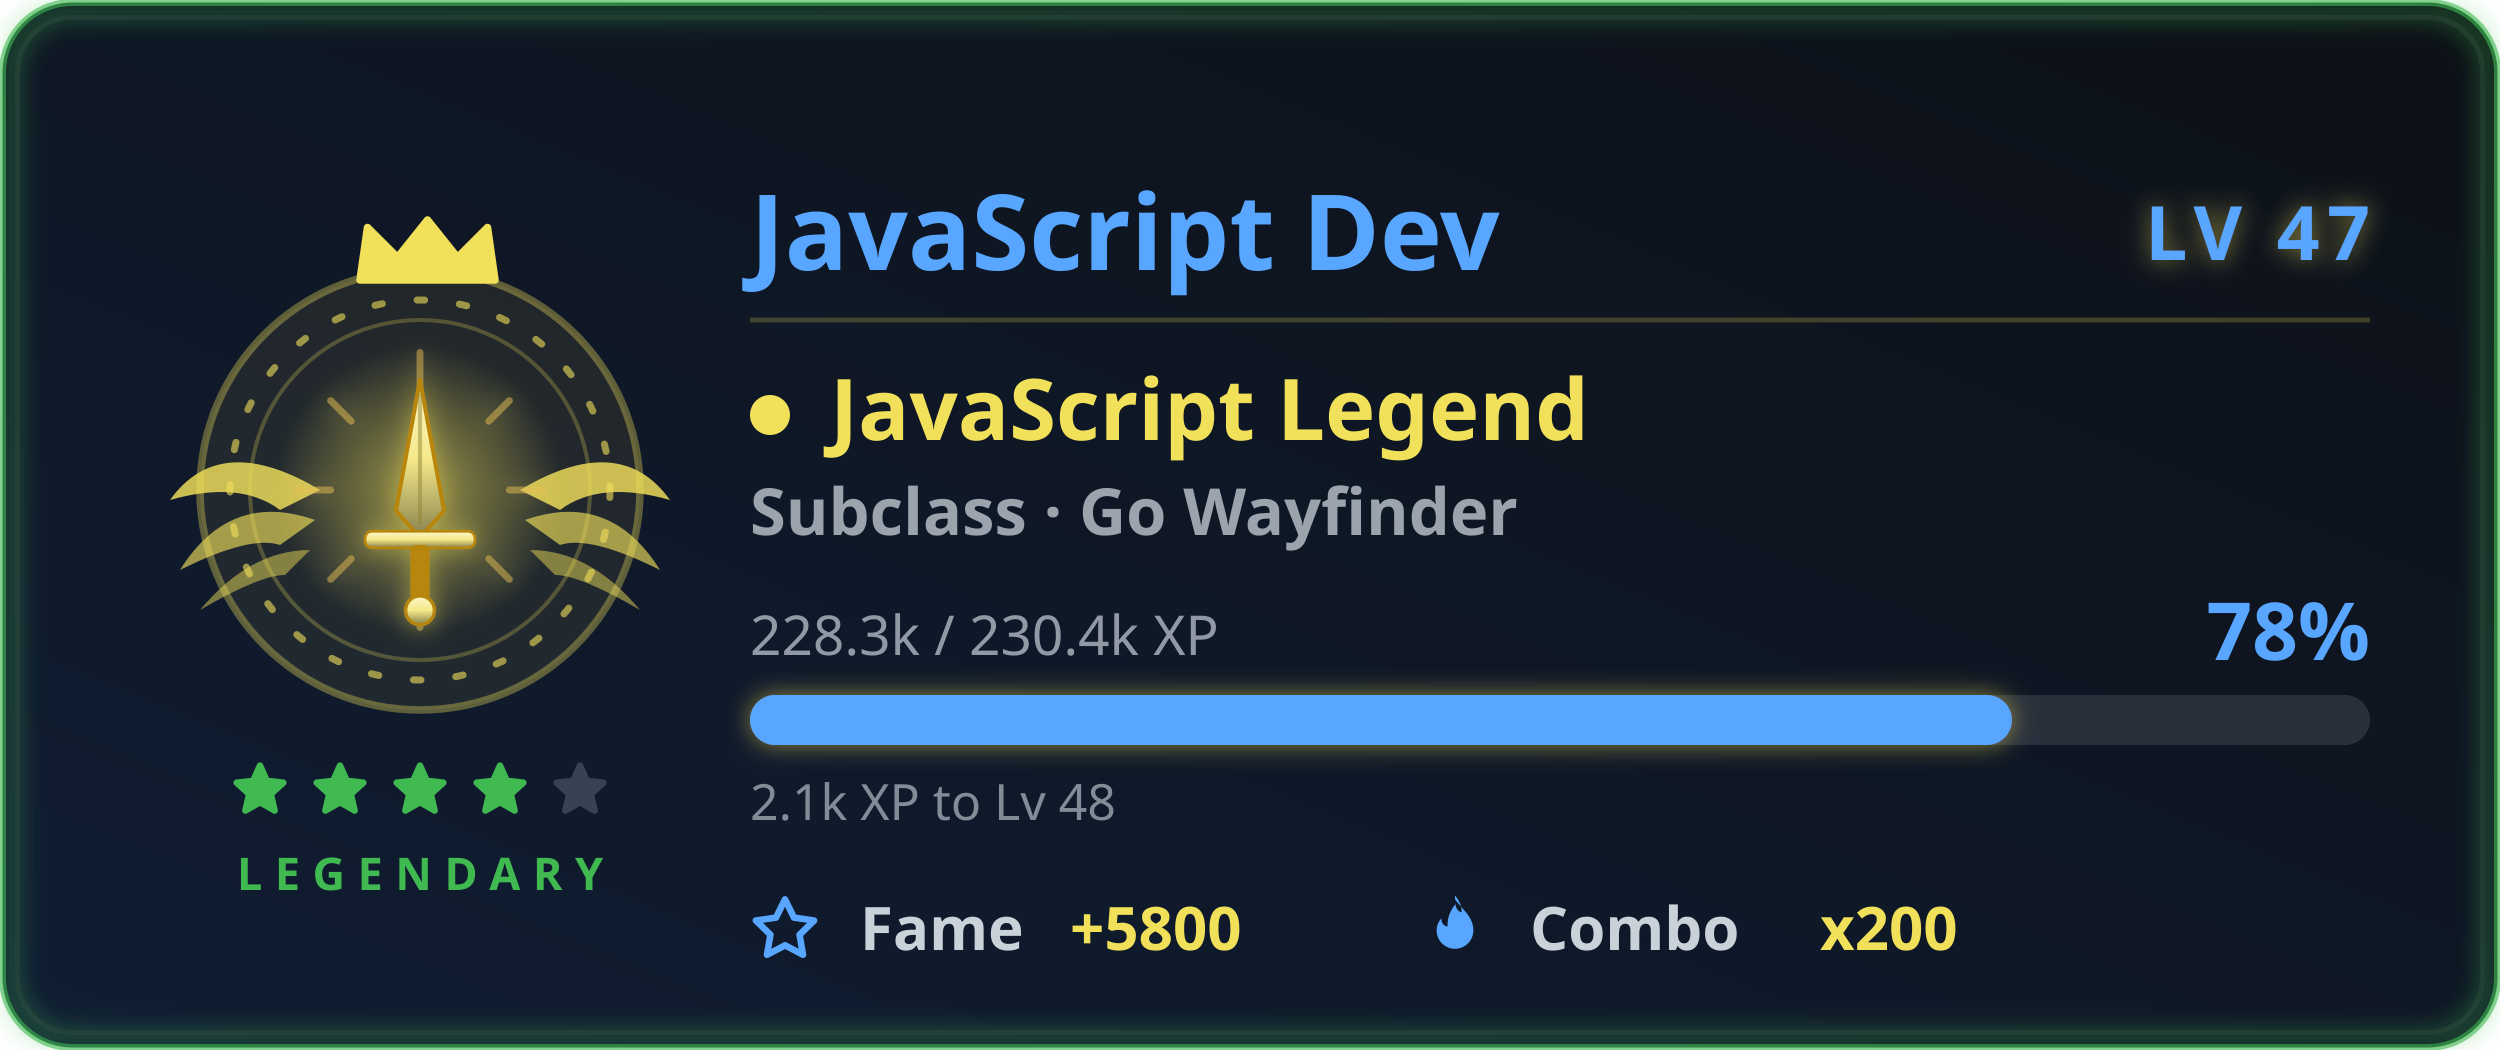
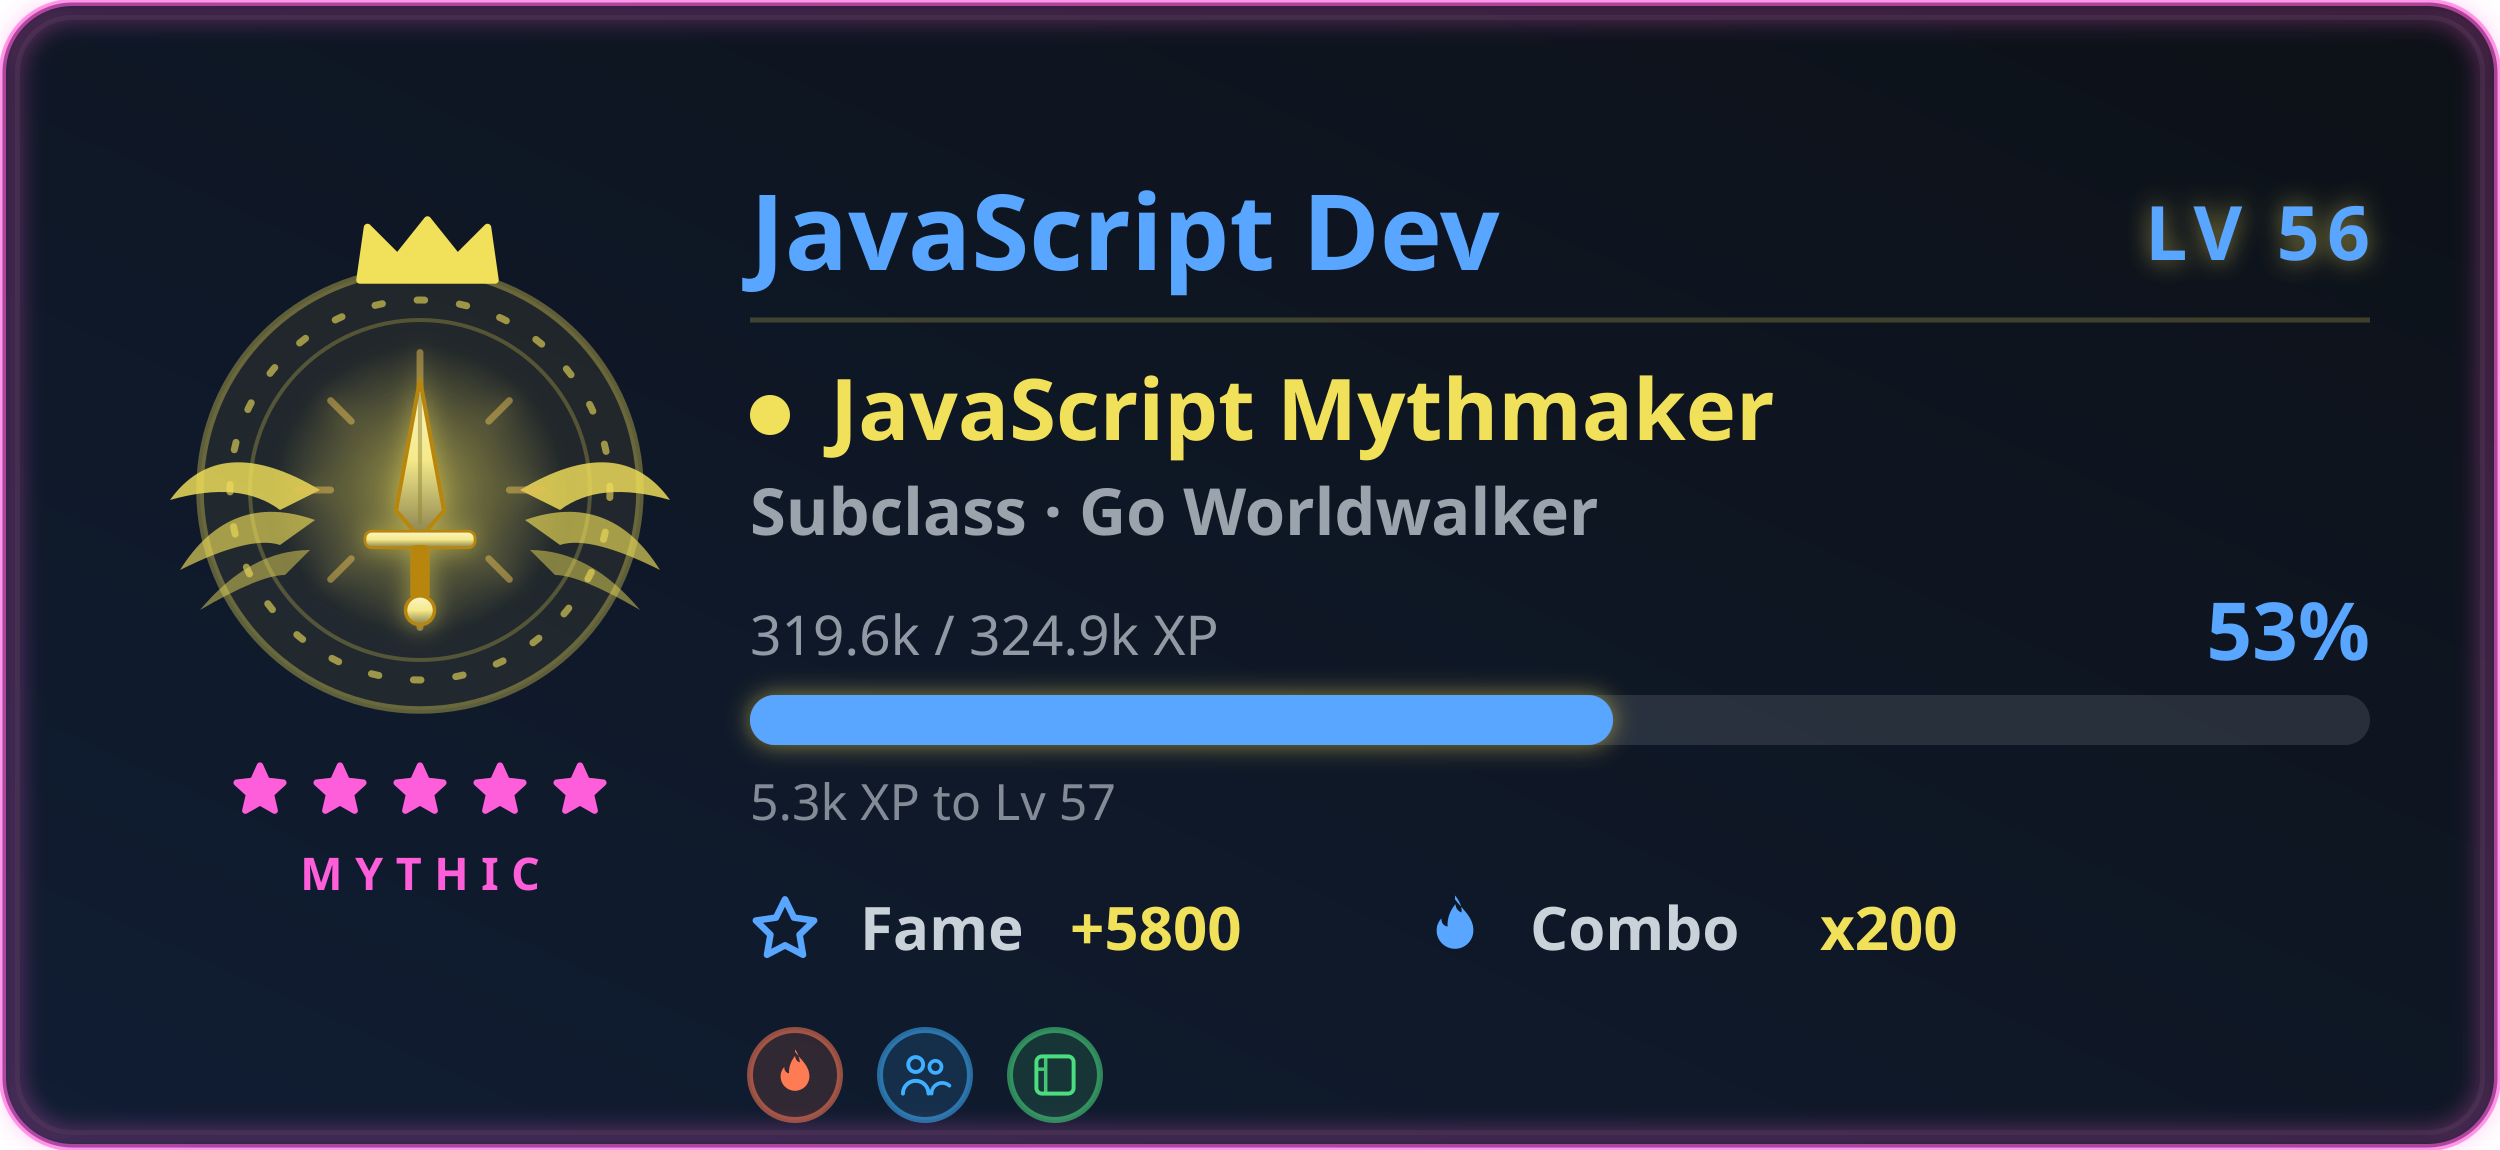
- <svg xmlns="http://www.w3.org/2000/svg" width="500" height="210" viewBox="0 0 500 210" role="img" aria-labelledby="card-title-a11y card-desc-a11y">
+ <svg xmlns="http://www.w3.org/2000/svg" width="500" height="230" viewBox="0 0 500 230" role="img" aria-labelledby="card-title-a11y card-desc-a11y">
  <style>
text { font-family: 'Segoe UI', Ubuntu, 'Helvetica Neue', sans-serif; }
.title { font-size: 18px; font-weight: 600; fill: #58a6ff; }
.title-icon { fill: #58a6ff; }
.icon { fill: #58a6ff; }


.gl-name { font-size: 21px; font-weight: 700; fill: #58a6ff; }
.gl-lvl { font-size: 15px; font-weight: 800; letter-spacing: 1.5px; fill: #58a6ff; }
.gl-class { font-size: 17px; font-weight: 700; fill: #f1e05a; }
.gl-sub { font-size: 13px; font-weight: 600; fill: #c9d1d9; opacity: 0.75; }
.gl-meta { font-size: 11px; fill: #c9d1d9; opacity: 0.7; }
.gl-pct { font-size: 16px; font-weight: 800; fill: #58a6ff; }
.gl-chip-label { font-size: 12px; font-weight: 600; fill: #c9d1d9; }
.gl-chip-value { font-size: 12px; font-weight: 800; fill: #f1e05a; }
.gl-hint { font-size: 10px; fill: #c9d1d9; opacity: 0.62; }
- .gl-rarity { font-size: 9px; font-weight: 700; letter-spacing: 2.5px; fill: #3fb950; }
+ .gl-rarity { font-size: 9px; font-weight: 700; letter-spacing: 2.5px; fill: #ff5edb; }

</style>
  <defs>
    <linearGradient id="card-bg" x1="0" y1="0" x2="1" y2="1" gradientTransform="rotate(90, 0.5, 0.5)">
      <stop offset="0.0%" stop-color="#0d1117" />
      <stop offset="100.0%" stop-color="#101d33" />
    </linearGradient>
    <filter id="card-glow" x="-50%" y="-50%" width="200%" height="200%">
      <feGaussianBlur in="SourceGraphic" stdDeviation="3" result="blur" />
      <feFlood flood-color="#58a6ff" flood-opacity="0.55" result="tint" />
      <feComposite in="tint" in2="blur" operator="in" result="softGlow" />
      <feMerge>
        <feMergeNode in="softGlow" />
        <feMergeNode in="SourceGraphic" />
      </feMerge>
    </filter>
    <filter id="gl-glow" x="-60%" y="-60%" width="220%" height="220%">
      <feGaussianBlur in="SourceGraphic" stdDeviation="2.4" result="b" />
      <feFlood flood-color="#f1e05a" flood-opacity="0.55" result="t" />
      <feComposite in="t" in2="b" operator="in" result="g" />
      <feMerge>
        <feMergeNode in="g" />
        <feMergeNode in="SourceGraphic" />
      </feMerge>
    </filter>
    <filter id="gl-rarity" x="-20%" y="-20%" width="140%" height="140%">
      <feGaussianBlur stdDeviation="2.4" />
    </filter>
  </defs>
-   <rect x="0.5" y="0.5" width="499" height="209" rx="14" fill="url(#card-bg)" stroke="#3fb950" stroke-width="1.4" stroke-opacity="0.6" />
-   <rect x="3.5" y="3.5" width="493" height="203" rx="11" fill="none" stroke="#30363d" stroke-opacity="0.4" />
-   <rect x="2" y="2" width="496" height="206" rx="13" fill="none" stroke="#3fb950" stroke-width="3.5" stroke-opacity="0.4" filter="url(#gl-rarity)" />
+   <rect x="0.5" y="0.5" width="499" height="229" rx="14" fill="url(#card-bg)" stroke="#ff5edb" stroke-width="1.4" stroke-opacity="0.6" />
+   <rect x="3.5" y="3.5" width="493" height="223" rx="11" fill="none" stroke="#30363d" stroke-opacity="0.4" />
+   <rect x="2" y="2" width="496" height="226" rx="13" fill="none" stroke="#ff5edb" stroke-width="3.5" stroke-opacity="0.4" filter="url(#gl-rarity)" />
  <g class="fade">
    <g class="">
      <g class="flourish">
        <g transform="translate(84,0)">
          <g transform="translate(0,98)" fill="#f1e05a">
            <path d="M20 0 Q 40 -12 50 2 Q 36 -2 28 4 Z" opacity="0.82" />
            <path d="M21 6 Q 38 0 48 16 Q 34 9 28 11 Z" opacity="0.64" />
            <path d="M22 12 Q 34 12 44 24 Q 32 17 27 17 Z" opacity="0.48" />
          </g>
        </g>
        <g transform="translate(84,0) scale(-1,1)">
          <g transform="translate(0,98)" fill="#f1e05a">
            <path d="M20 0 Q 40 -12 50 2 Q 36 -2 28 4 Z" opacity="0.82" />
            <path d="M21 6 Q 38 0 48 16 Q 34 9 28 11 Z" opacity="0.64" />
            <path d="M22 12 Q 34 12 44 24 Q 32 17 27 17 Z" opacity="0.48" />
          </g>
        </g>
      </g>
      <circle cx="84" cy="98" r="44" fill="#f1e05a" fill-opacity="0.08" stroke="#f1e05a" stroke-opacity="0.35" stroke-width="1.5" />
      <g class="">
        <circle cx="84" cy="98" r="38" fill="none" stroke="#f1e05a" stroke-opacity="0.6" stroke-width="1.4" stroke-dasharray="1.5 7" stroke-linecap="round" />
        <circle cx="84" cy="98" r="34" fill="none" stroke="#f1e05a" stroke-opacity="0.25" stroke-width="0.8" />
      </g>
      <g class="" filter="url(#gl-glow)">
        <svg class="" x="51" y="65" width="66" height="66" viewBox="0 0 48 48" aria-hidden="true">
          <defs>
            <radialGradient id="jsHalo" cx="0.5" cy="0.5" r="0.5">
              <stop offset="0" stop-color="#f1e05a" stop-opacity="0.42" />
              <stop offset="1" stop-color="#f1e05a" stop-opacity="0" />
            </radialGradient>
            <linearGradient id="jsBlade" x1="0" y1="0" x2="0" y2="1">
              <stop offset="0" stop-color="#fbf5ca" />
              <stop offset="0.5" stop-color="#f5e98a" />
              <stop offset="1" stop-color="#87804c" />
            </linearGradient>
          </defs>
          <circle cx="24" cy="24" r="21" fill="url(#jsHalo)" />
          <g stroke="#e6bf55" stroke-width="1" stroke-opacity="0.5" stroke-linecap="round">
            <path d="M24 4 V9 M24 39 V44 M6 24 H11 M37 24 H42 M11 11 L14 14 M37 37 L34 34 M37 11 L34 14 M11 37 L14 34" />
          </g>
          <path d="M24 8 L27.5 27 L24 31 L20.5 27 Z" fill="url(#jsBlade)" stroke="#b8860b" stroke-width="0.6" stroke-linejoin="round" />
          <path d="M24 10 V29" stroke="#918636" stroke-width="0.6" stroke-opacity="0.5" />
          <rect x="16" y="30" width="16" height="2.4" rx="1" fill="url(#jsBlade)" stroke="#b8860b" stroke-width="0.4" />
          <rect x="22.6" y="32" width="2.8" height="8" rx="0.8" fill="#b8860b" />
          <circle cx="24" cy="41.5" r="2.1" fill="url(#jsBlade)" stroke="#b8860b" stroke-width="0.5" />
        </svg>
      </g>
      <g transform="translate(69, 42.5) scale(1.5)">
        <path d="M2 9 L3 2 L7 6 L11 1 L15 6 L19 2 L20 9 Z" fill="#f1e05a" stroke="#f1e05a" stroke-width="1" stroke-linejoin="round" />
      </g>
    </g>
    <g>
-       <g class="" transform="translate(45.5, 151.5) scale(0.5416667)" fill="#3fb950" stroke="#3fb950" stroke-width="2.4" stroke-linejoin="round" stroke-linecap="round" opacity="1">
+       <g class="" transform="translate(45.5, 151.5) scale(0.5416667)" fill="#ff5edb" stroke="#ff5edb" stroke-width="2.4" stroke-linejoin="round" stroke-linecap="round" opacity="1">
        <path d="M12 3 L14.5 8.6 L20.6 9.3 L16 13.5 L17.4 19.6 L12 16.5 L6.6 19.6 L8 13.5 L3.4 9.3 L9.5 8.6 Z" />
      </g>
-       <g class="" transform="translate(61.5, 151.5) scale(0.5416667)" fill="#3fb950" stroke="#3fb950" stroke-width="2.4" stroke-linejoin="round" stroke-linecap="round" opacity="1">
+       <g class="" transform="translate(61.5, 151.5) scale(0.5416667)" fill="#ff5edb" stroke="#ff5edb" stroke-width="2.4" stroke-linejoin="round" stroke-linecap="round" opacity="1">
        <path d="M12 3 L14.5 8.6 L20.6 9.3 L16 13.5 L17.4 19.6 L12 16.5 L6.6 19.6 L8 13.5 L3.4 9.3 L9.5 8.6 Z" />
      </g>
-       <g class="" transform="translate(77.5, 151.5) scale(0.5416667)" fill="#3fb950" stroke="#3fb950" stroke-width="2.4" stroke-linejoin="round" stroke-linecap="round" opacity="1">
+       <g class="" transform="translate(77.5, 151.5) scale(0.5416667)" fill="#ff5edb" stroke="#ff5edb" stroke-width="2.4" stroke-linejoin="round" stroke-linecap="round" opacity="1">
        <path d="M12 3 L14.5 8.6 L20.6 9.3 L16 13.5 L17.4 19.6 L12 16.5 L6.6 19.6 L8 13.5 L3.4 9.3 L9.5 8.6 Z" />
      </g>
-       <g class="" transform="translate(93.5, 151.5) scale(0.5416667)" fill="#3fb950" stroke="#3fb950" stroke-width="2.4" stroke-linejoin="round" stroke-linecap="round" opacity="1">
+       <g class="" transform="translate(93.5, 151.5) scale(0.5416667)" fill="#ff5edb" stroke="#ff5edb" stroke-width="2.4" stroke-linejoin="round" stroke-linecap="round" opacity="1">
        <path d="M12 3 L14.5 8.6 L20.6 9.3 L16 13.5 L17.4 19.6 L12 16.5 L6.6 19.6 L8 13.5 L3.4 9.3 L9.5 8.6 Z" />
      </g>
-       <g class="" transform="translate(109.5, 151.5) scale(0.5416667)" fill="#c9d1d9" stroke="#c9d1d9" stroke-width="2.4" stroke-linejoin="round" stroke-linecap="round" opacity="0.22">
+       <g class="" transform="translate(109.5, 151.5) scale(0.5416667)" fill="#ff5edb" stroke="#ff5edb" stroke-width="2.4" stroke-linejoin="round" stroke-linecap="round" opacity="1">
        <path d="M12 3 L14.5 8.6 L20.6 9.3 L16 13.5 L17.4 19.6 L12 16.5 L6.6 19.6 L8 13.5 L3.4 9.3 L9.5 8.6 Z" />
      </g>
    </g>
-     <text class="gl-rarity" x="84" y="178" text-anchor="middle">LEGENDARY</text>
+     <text class="gl-rarity" x="84" y="178" text-anchor="middle">MYTHIC</text>
  </g>
  <g class="fade" style="animation-delay:.15s">
    <text class="gl-name" x="150" y="54">JavaScript Dev</text>
-     <text class="gl-lvl glow-pulse" x="474" y="52" text-anchor="end" filter="url(#gl-glow)">LV 47</text>
+     <text class="gl-lvl glow-pulse" x="474" y="52" text-anchor="end" filter="url(#gl-glow)">LV 56</text>
    <line x1="150" y1="64" x2="474" y2="64" stroke="#f1e05a" stroke-opacity="0.22" stroke-width="1" />
    <circle cx="154" cy="83" r="4" fill="#f1e05a" />
-     <text class="gl-class" x="166" y="88">JavaScript Legend</text>
-     <text class="gl-sub" x="150" y="107">Subclass · Go Wayfinder</text>
-     <text class="gl-meta" x="150" y="131">228.3k / 230.4k XP</text>
-     <text class="gl-pct " x="474" y="132" text-anchor="end">78%</text>
+     <text class="gl-class" x="166" y="88">JavaScript Mythmaker</text>
+     <text class="gl-sub" x="150" y="107">Subclass · Go Worldwalker</text>
+     <text class="gl-meta" x="150" y="131">319.6k / 324.9k XP</text>
+     <text class="gl-pct " x="474" y="132" text-anchor="end">53%</text>
    <rect x="150" y="139" width="324" height="10" rx="5" fill="#c9d1d9" fill-opacity="0.14" />
-     <rect class="xp-fill " x="150" y="139" width="252.379" height="10" rx="5" fill="#58a6ff" filter="url(#gl-glow)" />
-     <text class="gl-hint" x="150" y="164">2.1k XP to Lv 48</text>
+     <rect class="xp-fill " x="150" y="139" width="172.609" height="10" rx="5" fill="#58a6ff" filter="url(#gl-glow)" />
+     <text class="gl-hint" x="150" y="164">5.3k XP to Lv 57</text>
    <g transform="translate(150, 190)">
      <svg class="icon" x="0" y="-11" width="14" height="14" viewBox="0 0 16 16" aria-hidden="true">
        <path fill-rule="evenodd" d="M8 .25a.75.75 0 0 1 .673.418l1.882 3.815 4.21.612a.75.75 0 0 1 .416 1.279l-3.046 2.97.719 4.192a.75.75 0 0 1-1.088.791L8 12.347l-3.766 1.98a.75.75 0 0 1-1.088-.79l.72-4.194L.818 6.374a.75.75 0 0 1 .416-1.28l4.21-.611L7.327.668A.75.75 0 0 1 8 .25zm0 2.445L6.615 5.5a.75.75 0 0 1-.564.41l-3.097.45 2.24 2.184a.75.75 0 0 1 .216.664l-.528 3.084 2.769-1.456a.75.75 0 0 1 .698 0l2.77 1.456-.53-3.084a.75.75 0 0 1 .216-.664l2.24-2.183-3.096-.45a.75.75 0 0 1-.564-.41L8 2.694v.001z" />
      </svg>
      <text class="gl-chip-label" x="22" y="0">Fame</text>
      <text class="gl-chip-value" x="64" y="0">+5800</text>
    </g>
    <g transform="translate(284, 190)">
      <svg class="icon" x="0" y="-11" width="14" height="14" viewBox="0 0 16 16" aria-hidden="true">
        <path fill-rule="evenodd" d="M8 1c1.7 2.3 4.2 4 4.2 7.1a4.2 4.2 0 0 1-8.4 0c0-1.1.4-2 1.1-2.8-.1 1 .5 1.8 1.4 1.9-.1-1.9.6-3.7 1.8-5.1.1 1 .6 1.6 1.4 1.9.1-1.4-.5-2.7-1.5-3.9z" />
      </svg>
      <text class="gl-chip-label" x="22" y="0">Combo</text>
      <text class="gl-chip-value" x="80" y="0">x200</text>
    </g>
  </g>
+   <g class="fade" style="animation-delay:.2s">
+     <g transform="translate(159, 215)">
+       <g transform="translate(0, 0)">
+         <circle r="9" fill="#ff7b54" fill-opacity="0.14" stroke="#ff7b54" stroke-opacity="0.55" stroke-width="1.2" />
+         <g transform="translate(-5.58, -5.58) scale(0.465)">
+           <path d="M12 2c2.5 3.4 6.2 6 6.2 10.6a6.2 6.2 0 0 1-12.4 0c0-1.6.6-3 1.6-4.1-.1 1.5.8 2.6 2 2.8-.1-2.8.9-5.4 2.6-7.5.2 1.5.9 2.4 2.1 2.8-.2-2-.8-4-2.1-5.6Z" fill="#ff7b54" />
+         </g>
+       </g>
+       <g transform="translate(26, 0)">
+         <circle r="9" fill="#3fb0ff" fill-opacity="0.14" stroke="#3fb0ff" stroke-opacity="0.55" stroke-width="1.2" />
+         <g transform="translate(-5.58, -5.58) scale(0.465)">
+           <circle cx="8" cy="7.5" r="3.2" fill="none" stroke="#3fb0ff" stroke-width="1.7" />
+           <path d="M2.5 20a5.5 5.5 0 0 1 11 0" fill="none" stroke="#3fb0ff" stroke-width="1.7" stroke-linecap="round" />
+           <circle cx="16.5" cy="8.5" r="2.6" fill="none" stroke="#3fb0ff" stroke-width="1.6" />
+           <path d="M14.8 20a4.6 4.6 0 0 1 7.7-3.4" fill="none" stroke="#3fb0ff" stroke-width="1.6" stroke-linecap="round" />
+         </g>
+       </g>
+       <g transform="translate(52, 0)">
+         <circle r="9" fill="#4ade80" fill-opacity="0.14" stroke="#4ade80" stroke-opacity="0.55" stroke-width="1.2" />
+         <g transform="translate(-5.58, -5.58) scale(0.465)">
+           <rect x="4" y="4" width="16" height="16" rx="2.4" fill="none" stroke="#4ade80" stroke-width="1.7" />
+           <path d="M8 4v16 M4 9.5h4" fill="none" stroke="#4ade80" stroke-width="1.5" opacity="0.85" />
+         </g>
+       </g>
+     </g>
+   </g>
</svg>
